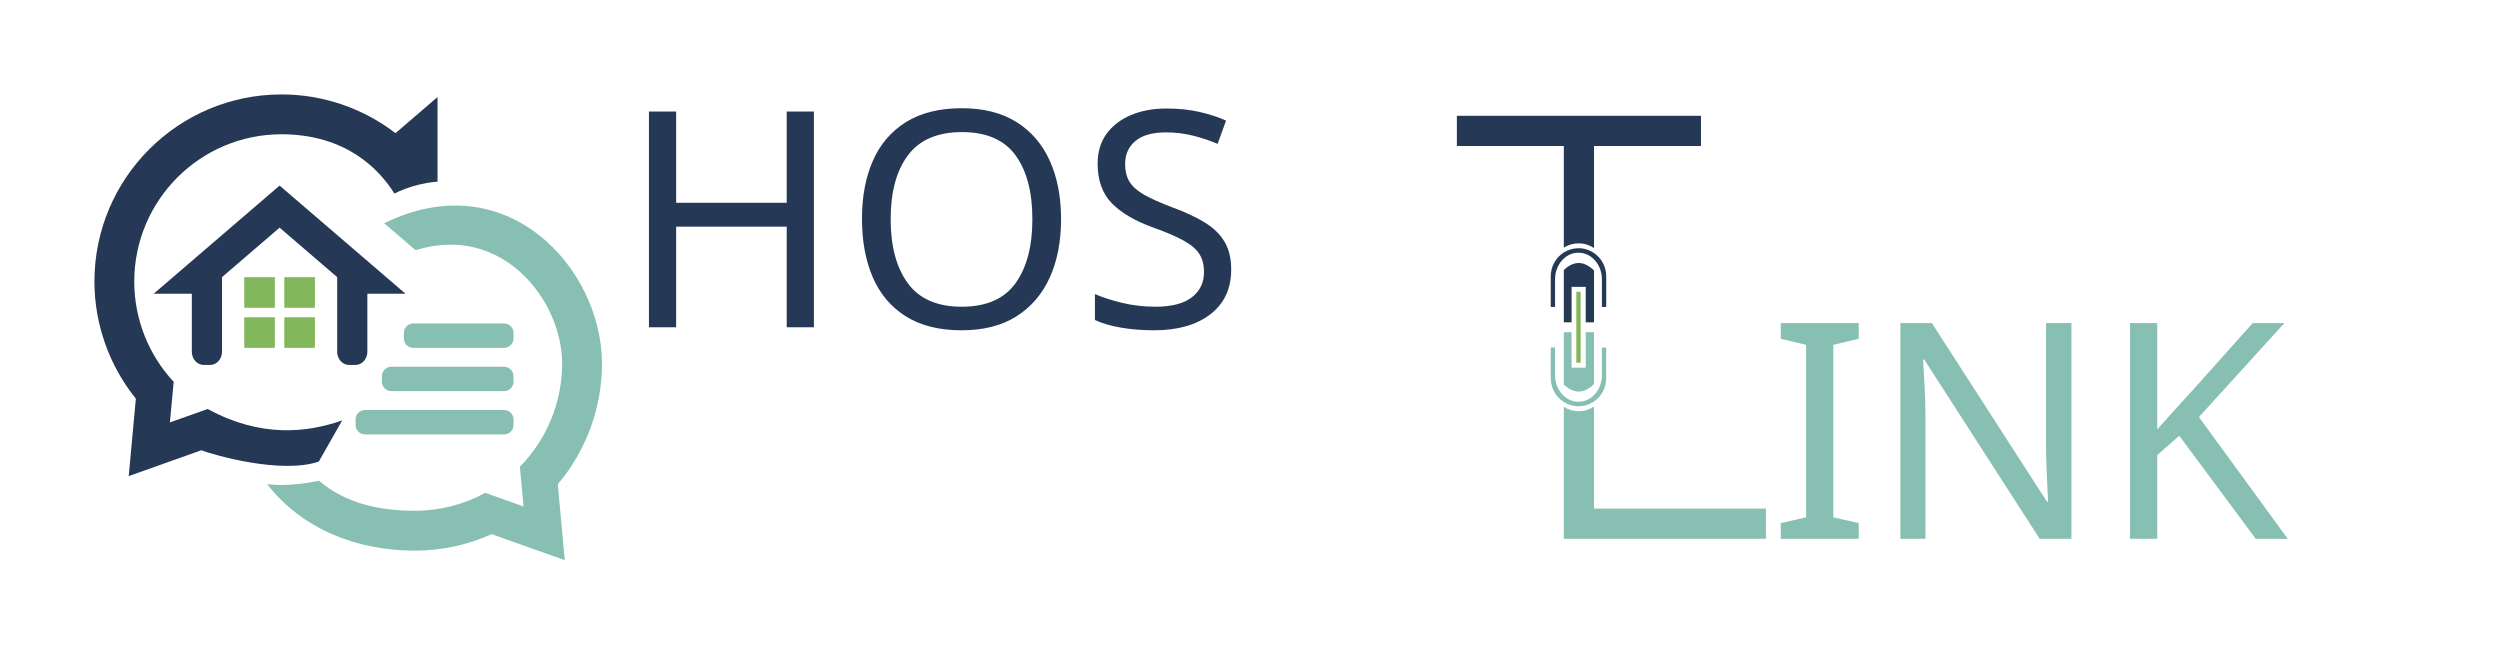
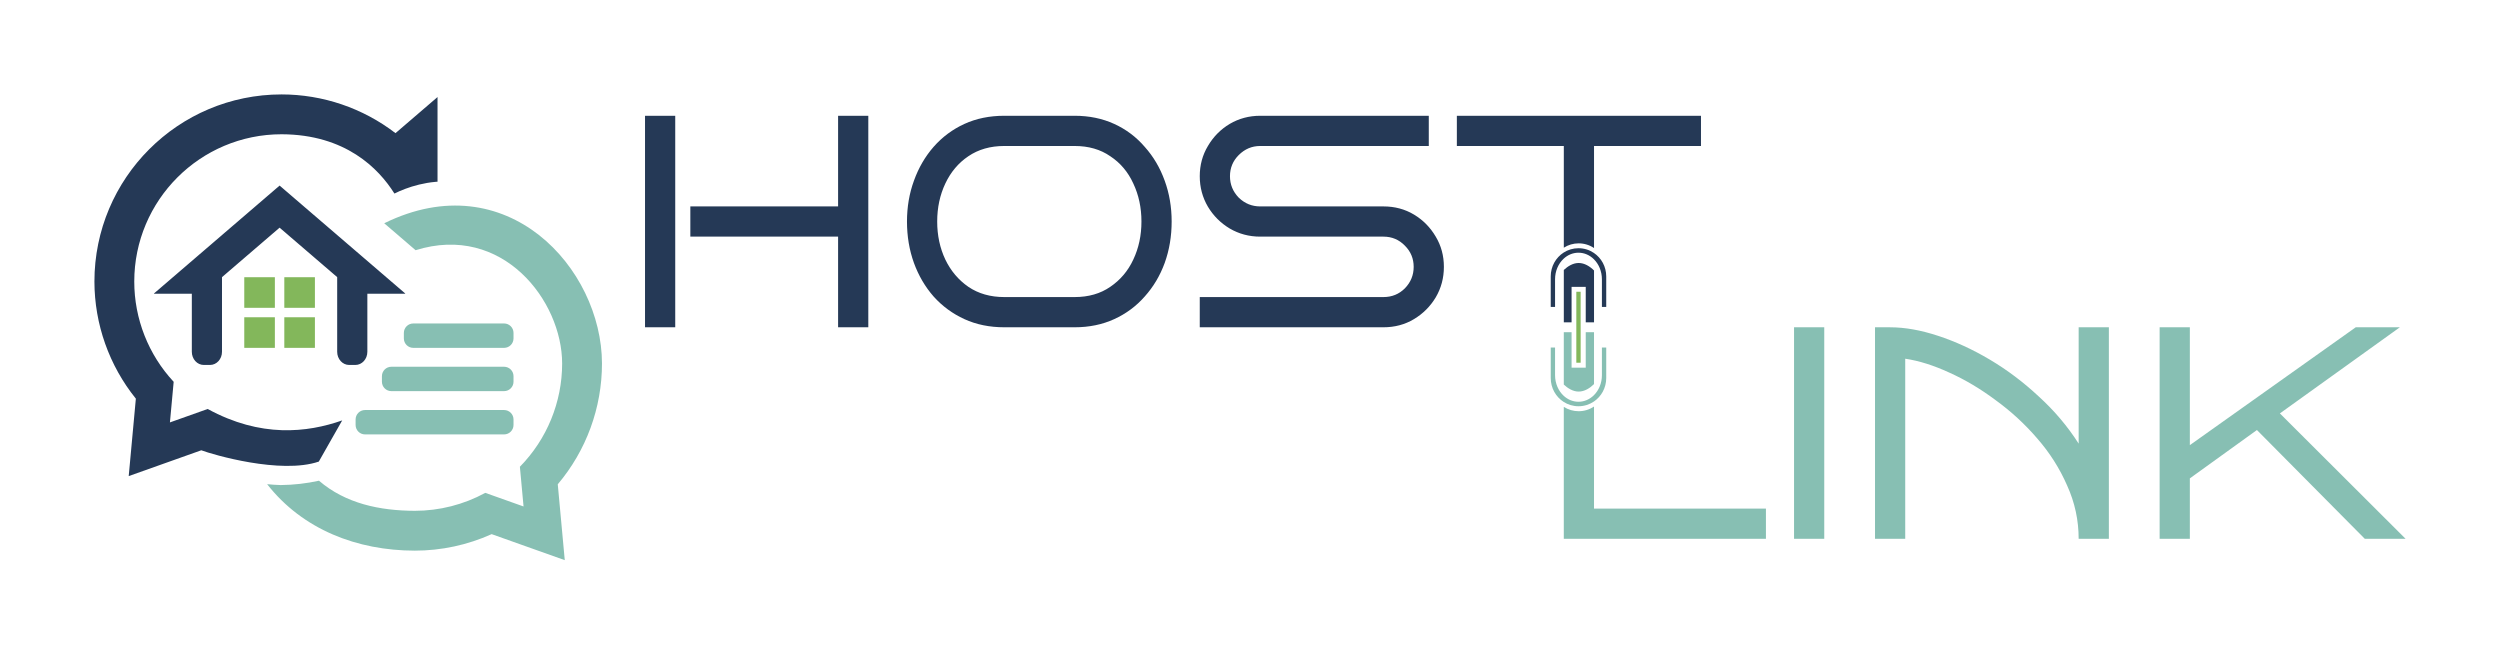
- <svg xmlns="http://www.w3.org/2000/svg" version="1.0" width="1588.642" height="415.951" viewBox="0 0 1588.642 415.951" preserveAspectRatio="xMidYMid" id="svg20">
-   <defs id="defs20">
-     </defs>
-   <g fill="#253956" id="g13" style="display:none" transform="translate(220.3004,-294.4651)">
-     <path d="m 322,599.2 c 0,-0.4 0.9,-11.7 2.1,-25 l 2.1,-24.4 -4.9,-7.1 c -9.5,-13.6 -15.7,-28.6 -18.9,-45.5 -2.2,-11.6 -1.5,-34.1 1.5,-46.3 6.1,-25.8 19.9,-47.6 40.6,-64.4 13.5,-10.9 27.7,-18.5 42.2,-22.6 33.4,-9.3 65.6,-5.1 96.3,12.6 l 10.568,7.011 C 505.171,375.448 508.948,372.284 518.5,366.5 v 21.5 21.5 c -10.146,-0.774 -17.32,1.19 -26.797,5.784 C 465.303,390.984 425.9,379.3 394.4,388 c -35.4,9.7 -62.4,40.3 -67.3,76.5 -1.3,9.3 -0.6,26.6 1.4,35 3.2,13.8 10.6,28.9 19.6,39.5 l 4.2,4.9 -0.7,6.3 c -0.4,3.5 -0.9,8.4 -1.3,11 l -0.5,4.7 11.5,-5.3 11.5,-5.3 8.4,2.8 c 13.9,4.5 28,6.2 45.3,5.6 15.8,-0.6 24.8,-2.1 37.2,-6.2 4.2,-1.4 7.7,-2.4 7.9,-2.2 0.3,0.2 -5.1,5.7 -11.8,12.3 -7.312,7.054 -11.922,11.68 -17.953,16.385 -0.551,0.43 -7.72,1.49 -13.347,2.315 -9,1.2 -25.7,-0.1 -41.8,-3.4 l -10.2,-2 -24.5,8.4 c -13.5,4.7 -25.7,9 -27.2,9.6 -1.6,0.6 -2.8,0.7 -2.8,0.3 z" id="path3" />
-     <path d="m 789.3,540 c -10.2,-2.2 -19.6,-8.7 -23.5,-16.4 -3,-5.9 -3.5,-15.9 -1.2,-23.2 5.7,-18.1 33.5,-26.8 54.9,-17 6.9,3.1 10.6,6.5 14,12.8 2.5,4.6 2.9,6.4 2.9,13.4 0,6.8 -0.4,9 -2.8,13.7 -5.4,11.1 -15.4,16.6 -31.1,17.2 -4.9,0.2 -10.9,0 -13.2,-0.5 z m 19.5,-10.5 c 4.9,-2.1 8.1,-5.2 10.3,-10 3.5,-7.6 1.7,-19.9 -3.7,-24.7 -6,-5.3 -18.7,-6.7 -26.1,-2.9 -6.8,3.4 -9.5,7.9 -10.1,16.4 -0.7,11.2 3.1,17.8 12.3,21.4 4.3,1.7 13,1.6 17.3,-0.2 z" id="path4" />
-     <path d="m 856.5,540 c -12.4,-2.9 -12.2,-2.8 -10.4,-9.3 0.8,-3 1.4,-3.7 2.7,-3.2 9.2,3.6 24.6,4.6 30.7,2.1 6,-2.5 6.9,-8 1.9,-11.2 -1.3,-0.9 -7.6,-2.9 -14,-4.5 -13.1,-3.2 -16.9,-5.1 -20.2,-10 -1.9,-2.8 -2.3,-4.3 -1.9,-8.3 0.4,-4.2 1,-5.5 4.5,-8.7 5.1,-4.8 13,-7.2 23.7,-7.3 7.7,0 17.6,1.6 20.3,3.3 1,0.6 1.1,1.7 0.2,5.3 l -1.2,4.6 -4.6,-1.5 c -7.1,-2.2 -20.9,-2.2 -24.9,0 -3.8,2 -4.4,5.6 -1.5,8.5 1.1,1.1 6.6,3 12.6,4.6 19,4.7 24,8.4 24.1,18 0,7.2 -3,11.7 -10.2,15.2 -4.9,2.5 -6.9,2.8 -16.7,3.1 -6.1,0.1 -12.9,-0.2 -15.1,-0.7 z" id="path5" />
-     <path d="m 927.1,540 c -4.4,-1 -8.1,-3.9 -10.6,-8.1 -1.8,-3 -2,-5.6 -2.3,-22.6 L 913.8,490 h -4.9 -4.9 v -4.5 -4.5 h 5 5 v -8.5 c 0,-6 0.4,-8.7 1.3,-8.9 0.6,-0.3 4.2,-0.7 8,-1 l 6.7,-0.7 v 9.6 9.5 h 9.5 9.5 v 4.5 4.5 h -9.5 -9.5 v 17.8 c 0,16.3 0.2,18 2,19.9 2.6,2.9 6.7,3.6 12.5,2.3 2.6,-0.6 5,-0.9 5.2,-0.6 0.3,0.2 0.5,2.6 0.6,5.2 0.2,4.6 0.1,4.9 -2.8,5.5 -4.2,0.9 -16.3,0.9 -20.4,-0.1 z" id="path6" />
-     <path d="m 668,497 v -43 h 8 8 v 19 19 h 25.5 25.5 v -19 -19 h 7.4 7.3 l 0.6,7.8 c 0.3,4.2 0.5,23.5 0.3,42.7 l -0.2,35 -7.7,0.3 -7.7,0.3 -0.2,-18.3 -0.3,-18.3 -25.2,-0.3 L 684,503 v 18.5 18.5 h -8 -8 z" id="path7" />
-     <path d="m 965,497 v -43 h 7.5 7.5 l 0.2,37.3 0.3,37.2 20.8,0.3 20.7,0.2 v 5.5 5.5 H 993.5 965 Z" id="path8" />
-     <path d="M 1034,510.5 V 481 h 8 8 l -0.2,29.3 -0.3,29.2 -7.7,0.3 -7.8,0.3 z" id="path9" />
-     <path d="M 1068,510.5 V 481 h 7 c 6.7,0 7,0.1 7,2.4 0,5.3 0.8,5.6 6.1,2 6.3,-4.2 11.5,-5.7 19.9,-5.7 12.7,-0.1 22.4,5.7 24.9,15 0.6,2.1 1.1,13 1.1,24.6 V 540 h -7.4 -7.5 l -0.3,-20.2 c -0.3,-23.3 -0.9,-25.4 -7.8,-28.2 -8.1,-3.2 -18.7,-1 -24,5 l -3,3.5 v 19.9 20 h -8 -8 z" id="path10" />
-     <path d="m 1150,497 v -43 h 8 8 v 27.7 27.8 l 8.3,-8.1 c 4.5,-4.4 11.2,-10.8 14.9,-14.2 l 6.6,-6.2 h 8.6 c 4.7,0 8.6,0.3 8.5,0.8 -0.1,0.4 -6.8,6.8 -14.9,14.2 -8.1,7.4 -14.7,13.8 -14.7,14.2 0.1,0.3 7.2,7.1 15.7,15 l 15.4,14.3 -9.2,0.3 -9.3,0.3 -10.2,-9.9 c -5.6,-5.4 -12.3,-11.8 -14.9,-14.2 l -4.8,-4.3 v 14.2 14.1 h -8 -8 z" id="path11" />
-     <path d="M 376.5,531.5 C 374,529.1 374,529 374,509.6 v -19.5 l -12.6,-0.3 -12.7,-0.3 41.8,-33.5 c 23,-18.4 42.7,-34.1 43.7,-34.8 1.6,-1.2 2.9,-0.5 11.6,6.5 27.5,22.2 57.8,46.6 66.7,53.8 l 10,8 -12.7,0.3 -12.8,0.3 v 18.8 c 0,10.4 -0.3,19.7 -0.6,20.6 -1.8,4.5 -13.1,6.1 -17.8,2.4 l -2.6,-2 v -25.2 -25.2 l -6.8,-5.5 c -3.7,-3 -12.7,-10.1 -19.9,-15.8 l -13.3,-10.4 -19.9,15.9 -20,15.8 -0.1,24.8 v 24.8 l -2.6,2.4 c -2.2,2.1 -3.7,2.5 -8.6,2.5 -4.9,0 -6.3,-0.4 -8.3,-2.5 z" id="path12" />
-     <path d="m 1039.1,467.9 c -4.2,-0.9 -5.9,-2.6 -6.7,-6.6 -0.5,-2.7 -0.1,-3.7 2.4,-6.3 7.1,-7.1 18.6,-0.6 14.8,8.4 -1.6,3.9 -5.5,5.6 -10.5,4.5 z" id="path13" />
+ <svg xmlns="http://www.w3.org/2000/svg" preserveAspectRatio="xMidYMid" viewBox="0 0 1588.642 415.951">
+   <path d="M322.486 388.791v-53.789l-26.71 22.943a118.95 118.95 0 0 0-72.374-24.613c-65.692 0-118.946 53.254-118.945 118.945a118.94 118.94 0 0 0 26.33 74.383l-4.539 49.211 46.117-16.408c7.28 2.757 50.465 15.427 74.678 7.193 6.294-10.902 7.333-13.125 14.867-26.176-22.258 7.806-51.761 11.168-85.473-7.261l-24 8.537 2.38-25.799a93.63 93.63 0 0 1-25.042-63.68c0-51.708 41.918-93.627 93.627-93.627 40.63.13 61.666 21.755 71.62 37.559l.156.092c1.793-.92 4.096-1.957 6.79-2.965 5.219-1.952 11.902-3.79 19.177-4.44q.667-.06 1.341-.105" style="display:inline;fill:#253956;stroke-width:25.961" transform="translate(-44.457 -273.332)" />
+   <path d="m288.617 415.207 19.932 17.12c55.23-17.236 93.102 32.13 93.125 71.972a93.63 93.63 0 0 1-26.854 65.629l2.328 25.242-24.314-8.65a93.6 93.6 0 0 1-44.787 11.406c-22.281-.07-43.99-4.601-60.893-19.12a119 119 0 0 1-24.297 2.762q-4.335-.125-8.65-.566c22.524 28.836 57.25 42.217 93.84 42.242 16.837 0 33.483-3.575 48.836-10.488l46.455 16.527-4.445-48.205a118.94 118.94 0 0 0 28.1-76.78c-.13-60.583-60.563-127.354-138.376-89.091" style="fill:#87bfb3;stroke-width:25.961" transform="translate(-44.457 -273.332)" />
+   <path d="M199.68 449.491v19.446h19.445V449.49zm25.445 0v19.446h19.445V449.49zm-25.445 25.446v19.445h19.445v-19.445zm25.445 0v19.445h19.445v-19.445z" style="fill:#83b75b;fill-opacity:1;stroke:none;stroke-width:22.677;stroke-dasharray:none;stroke-opacity:1" transform="translate(-44.457 -273.332)" />
+   <path d="m222.125 391.258-79.818 68.558V460h24.045v36.863c0 4.647 3.4 8.387 7.622 8.387h3.93c4.224 0 7.623-3.74 7.623-8.387V460h.002v-10.559l36.596-31.435 36.596 31.435v7.637l-.002.184v39.601c0 4.647 3.4 8.387 7.623 8.387h3.93c4.223 0 7.623-3.74 7.623-8.387V460h24.048v-.184z" style="fill:#253956;fill-opacity:1;stroke-width:21.62" transform="translate(-44.457 -273.332)" />
+   <g style="fill:#87bfb3;fill-opacity:1;stroke:none;stroke-width:3.78;stroke-dasharray:none;stroke-opacity:1" transform="translate(-245.533 -297.637)">
+     <rect width="69.688" height="15.5" x="502.163" y="503.188" rx="6" style="fill:#87bfb3;fill-opacity:1;stroke:none;stroke-width:3.381;stroke-dasharray:none;stroke-opacity:1" />
+     <rect width="83.626" height="15.5" x="488.225" y="530.688" rx="6" style="fill:#87bfb3;fill-opacity:1;stroke:none;stroke-width:3.381;stroke-dasharray:none;stroke-opacity:1" />
+     <rect width="100.351" height="15.5" x="471.5" y="558.188" rx="6" style="fill:#87bfb3;fill-opacity:1;stroke:none;stroke-width:3.381;stroke-dasharray:none;stroke-opacity:1" />
  </g>
-   <g fill="#87bfb3" id="g15" style="display:inline" transform="translate(6.754185,-226.5829)">
-     <path d="m 571,636.9 -24.5,-9 -4.5,1.5 c -28.2,9.6 -62.5,9.2 -89.6,-0.9 -13,-4.9 -28.9,-15.2 -38.4,-24.9 l -4.4,-4.6 h 9.2 c 5.1,0 12.7,-0.7 16.9,-1.6 l 7.6,-1.6 10.8,5.2 c 26,12.3 54,14 79.7,5 8.394,-2.98 13.069,-4.436 14.449,-4.943 7.232,3.979 23.939,11.163 24.719,11.577 0.552,0.293 -0.831,-9.884 -3.268,-24.334 l 4.4,-5.4 c 15.5,-19.1 22.8,-39.2 22.9,-62.5 0.1,-42.4 -30.8,-74.6 -71.5,-74.7 -9.9,-0.1 -13.3,0.6 -23.1,4.5 l -5.1,2.1 -9.2,-7.8 c -5,-4.3 -9.1,-8.1 -9.1,-8.4 0,-1.5 13.2,-8.2 22,-11.2 19.189,-6.61 44.105,-2.432 48.9,-1.1 28.8,7.9 50.8,26.4 63.7,53.7 6.5,13.6 8.8,25 8.7,43.5 -0.1,25 -5.7,43.6 -19.5,65.2 -2.7,4.2 -5.6,8.2 -6.4,8.9 -1.2,1 -1.4,2.7 -1,8.3 0.3,3.9 1,13.6 1.6,21.6 0.6,8 1.3,16 1.6,17.8 0.4,2.6 0.2,3.2 -1.3,3.1 -1,0 -12.8,-4.1 -26.3,-9 z" id="path14" style="display:none" />
-   </g>
-   <g fill="#83b75b" id="g20" style="display:none" transform="translate(6.754185,-226.5829)">
-     <path d="m 414.7,519.3 c -0.4,-0.3 -0.7,-4.4 -0.7,-9 V 502 h 9.5 9.5 v 9 9 h -8.8 c -4.9,0 -9.2,-0.3 -9.5,-0.7 z" id="path16" />
-     <path d="m 439,511 v -9 h 9.5 9.5 v 9 9 h -9.5 -9.5 z" id="path17" />
-     <path d="m 414,487 v -9 h 9.5 9.5 v 9 9 h -9.5 -9.5 z" id="path18" />
-     <path d="m 439,487 v -9 h 9.5 9.5 v 9 9 h -9.5 -9.5 z" id="path19" />
-     <path d="m 544.2,387.8 c -3.8,-2.7 -7.2,-9.1 -7.2,-13.6 0,-7.4 4.7,-13.2 12.1,-15.2 6.1,-1.7 10.8,-0.3 15.7,4.5 4,4 4.2,4.5 4.2,10.1 0,10.2 -6.3,16.4 -16.7,16.4 -3.4,0 -5.8,-0.7 -8.1,-2.2 z" id="path20" />
-   </g>
-   <g id="layer1" transform="translate(6.754185,-226.5829)" />
-   <g id="g96" transform="translate(-44.45703,-273.332)">
-     <path d="m 322.486,388.791 v -53.789 l -26.711,22.943 c -20.543,-15.778 -45.924,-24.595 -72.373,-24.613 -65.692,-1.7e-4 -118.946,53.254 -118.945,118.945 0.057,27.068 9.345,53.307 26.33,74.383 l -4.539,49.211 46.117,-16.408 c 7.279,2.757 50.464,15.427 74.678,7.193 6.294,-10.902 7.333,-13.125 14.867,-26.176 -22.259,7.806 -51.761,11.167 -85.473,-7.262 l -24,8.537 2.379,-25.799 c -16.083,-17.307 -25.028,-40.054 -25.041,-63.68 -3.8e-4,-51.709 41.918,-93.627 93.627,-93.627 40.63,0.129 61.666,21.755 71.619,37.559 l 0.156,0.092 c 1.793,-0.919 4.096,-1.957 6.791,-2.965 5.218,-1.951 11.901,-3.791 19.176,-4.439 0.445,-0.04 0.893,-0.075 1.342,-0.105 z" style="display:inline;fill:#253956;stroke-width:25.961" id="path57" />
-     <path d="m 288.617,415.207 19.932,17.119 c 55.229,-17.235 93.102,32.131 93.125,71.973 -2.1e-4,24.551 -9.644,48.12 -26.854,65.629 l 2.328,25.242 -24.314,-8.65 c -13.741,7.485 -29.139,11.406 -44.787,11.406 -22.281,-0.071 -43.991,-4.601 -60.893,-19.119 -7.983,1.753 -16.125,2.678 -24.297,2.762 -2.889,-0.084 -5.775,-0.273 -8.65,-0.566 22.524,28.836 57.25,42.217 93.84,42.242 16.838,-1.8e-4 33.483,-3.575 48.836,-10.488 l 46.455,16.527 -4.445,-48.205 c 18.145,-21.469 28.1,-48.67 28.1,-76.779 -0.129,-60.584 -60.562,-127.355 -138.375,-89.092 z" style="fill:#87bfb3;stroke-width:25.961" id="path55" />
-     <circle style="display:none;fill:#83b75b;fill-opacity:1;stroke:none;stroke-width:22.677;stroke-dasharray:none;stroke-opacity:1" id="path42" cx="359.256" cy="350.236" r="17.147" />
-     <path id="rect42" style="fill:#83b75b;fill-opacity:1;stroke:none;stroke-width:22.677;stroke-dasharray:none;stroke-opacity:1" d="m 199.68,449.491 v 19.445 H 219.125 v -19.445 z m 25.445,0 v 19.445 h 19.445 v -19.445 z m -25.445,25.445 V 494.382 H 219.125 v -19.445 z m 25.445,0 v 19.445 h 19.445 v -19.445 z" />
-     <path d="m 222.125,391.258 -79.818,68.559 V 460 h 24.045 v 36.863 c 0,4.646 3.4,8.387 7.623,8.387 h 3.93 c 4.223,0 7.623,-3.74 7.623,-8.387 V 460 h 0.002 v -10.559 l 36.596,-31.436 36.596,31.436 v 7.637 c -9.1e-4,0.061 -0.002,0.122 -0.002,0.184 v 39.602 c 0,4.646 3.4,8.387 7.623,8.387 h 3.93 c 4.223,0 7.623,-3.74 7.623,-8.387 V 460 h 24.049 v -0.184 z" style="fill:#253956;fill-opacity:1;stroke-width:21.62" id="path53" />
-     <g id="g55" transform="translate(-201.0757,-24.30482)" style="fill:#87bfb3;fill-opacity:1;stroke:none;stroke-width:3.78;stroke-dasharray:none;stroke-opacity:1">
-       <rect style="fill:#87bfb3;fill-opacity:1;stroke:none;stroke-width:3.381;stroke-dasharray:none;stroke-opacity:1" id="rect54" width="69.688" height="15.5" x="502.163" y="503.188" rx="6" />
-       <rect style="fill:#87bfb3;fill-opacity:1;stroke:none;stroke-width:3.381;stroke-dasharray:none;stroke-opacity:1" id="rect54-7" width="83.626" height="15.5" x="488.225" y="530.688" rx="6" />
-       <rect style="fill:#87bfb3;fill-opacity:1;stroke:none;stroke-width:3.381;stroke-dasharray:none;stroke-opacity:1" id="rect54-7-0" width="100.351" height="15.5" x="471.5" y="558.188" rx="6" />
-     </g>
-   </g>
-   <g id="g97" transform="translate(-93.24582,-334.024)">
-     <text xml:space="preserve" style="font-style:italic;font-weight:800;font-size:192px;font-family:'JetBrainsMono Nerd Font Propo';-inkscape-font-specification:'JetBrainsMono Nerd Font Propo Ultra-Bold Italic';writing-mode:lr-tb;direction:ltr;fill:#253956;fill-opacity:1;stroke:none;stroke-width:3.78;stroke-dasharray:none;stroke-opacity:1" x="487" y="541.994" id="text57">
-       <tspan id="tspan57" x="487" y="541.994" style="font-style:normal;font-variant:normal;font-weight:normal;font-stretch:normal;font-size:192px;font-family:'Bruno Ace SC';-inkscape-font-specification:'Bruno Ace SC';fill:#253956;fill-opacity:1">HOS</tspan>
-     </text>
-     <text xml:space="preserve" style="font-style:normal;font-variant:normal;font-weight:normal;font-stretch:normal;font-size:192px;font-family:'Bruno Ace SC';-inkscape-font-specification:'Bruno Ace SC';writing-mode:lr-tb;direction:ltr;fill:#87bfb3;fill-opacity:1;stroke:none;stroke-width:3.78;stroke-dasharray:none;stroke-opacity:1" x="1217.152" y="676.406" id="text62">
-       <tspan id="tspan62" x="1217.152" y="676.406" style="direction:ltr">INK</tspan>
-     </text>
-     <g id="g69" transform="translate(75.10938,375.5938)">
-       <path d="m 1031.072,130.301 c -2.611,-2.575 -6.023,-4.754 -9.768,-4.754 -3.586,0 -6.869,2.051 -9.434,4.434 v 33.295 h 4.936 v -22.547 h 8.996 v 22.547 h 5.27 z" style="font-style:italic;font-weight:800;font-size:192px;font-family:'JetBrainsMono Nerd Font Propo';-inkscape-font-specification:'JetBrainsMono Nerd Font Propo Ultra-Bold Italic';fill:#253956;stroke-width:3.78" id="path91" />
-       <path d="m 943.904,32 v 19.199 h 67.967 v 64.631 c 2.724,-1.751 5.959,-2.762 9.434,-2.762 3.618,0 6.975,1.096 9.768,2.982 V 51.199 h 67.967 V 32 Z" style="font-style:italic;font-weight:800;font-size:192px;font-family:'JetBrainsMono Nerd Font Propo';-inkscape-font-specification:'JetBrainsMono Nerd Font Propo Ultra-Bold Italic';fill:#253956;stroke-width:3.78" id="path94" />
-       <path d="m 1031.059,216.764 c -2.79,1.881 -6.141,2.975 -9.754,2.975 -3.48,0 -6.718,-1.016 -9.445,-2.771 v 83.838 h 128.447 v -19.199 h -109.248 z" style="font-size:192px;font-family:'Bruno Ace SC';-inkscape-font-specification:'Bruno Ace SC';fill:#87bfb3;stroke-width:3.78" id="path82" />
-       <path d="m 1025.803,169.531 v 22.545 h -8.996 v -22.545 h -4.947 v 33.283 c 2.566,2.39 5.853,4.445 9.445,4.445 3.738,0 7.145,-2.175 9.754,-4.742 v -32.986 z" style="font-size:192px;font-family:'Bruno Ace SC';-inkscape-font-specification:'Bruno Ace SC';fill:#87bfb3;stroke-width:3.78" id="path81" />
-     </g>
-     <g id="g62-9" transform="matrix(0,0.2988701,-0.2988701,0,1319.569,225.1631)">
-       <g id="g61-9" transform="translate(0,-0.029295)" style="display:none" />
-       <path d="m 1103.13,806.032 h 64.873 c 21.399,0 40.108,-10.911 50.725,-27.401 5.875,-9.125 9.273,-19.96 9.273,-31.603 0,-12.087 -3.66,-23.3 -9.953,-32.636 -10.725,-15.911 -29.097,-26.362 -50.045,-26.362 h -64.873 v 9.195 h 58.737 c 17.14,0 32.45,6.639 42.811,17.168 8.59,8.729 13.776,20.128 13.776,32.636 0,12.019 -4.786,23.017 -12.783,31.603 -10.362,11.127 -26.109,18.207 -43.804,18.207 h -58.737 z" style="display:inline;fill:#87bfb3;stroke-width:3.78" id="path79" />
-       <path d="m 892.002,747.027 c 0,11.625 3.383,22.448 9.241,31.564 10.612,16.515 29.339,27.441 50.758,27.441 h 64.867 v -9.195 h -58.73 c -17.719,0 -33.482,-7.094 -43.844,-18.246 -7.971,-8.58 -12.743,-19.566 -12.743,-31.564 0,-12.529 5.199,-23.947 13.815,-32.682 10.36,-10.503 25.655,-17.122 42.772,-17.122 h 58.73 v -9.195 h -64.867 c -20.929,0 -39.29,10.431 -50.019,26.317 -6.311,9.345 -9.979,20.576 -9.979,32.682 z" style="display:inline;fill:#253956;stroke-width:3.78" id="path92" />
-       <path d="m 984.551,751.621 h 75.44 0.02 75.434 v -9.188 h -75.434 -0.02 -75.44 z" style="display:inline;fill:#83b75b;stroke-width:12.828" id="path93" />
-     </g>
-   </g>
+   <path d="M645.016 541.994h-19.2v-57.6h-93.888v-19.2h93.888v-57.6h19.2zm-122.688 0h-19.2v-134.4h19.2zm315.456-67.2q0 14.016-4.416 26.304-4.416 12.096-12.672 21.312-8.064 9.216-19.392 14.4t-25.152 5.184h-44.736q-14.016 0-25.344-5.184t-19.584-14.4q-8.064-9.216-12.48-21.312-4.416-12.288-4.416-26.304 0-13.824 4.416-25.92 4.416-12.288 12.48-21.504 8.256-9.408 19.584-14.592t25.344-5.184h44.736q13.824 0 25.152 5.184t19.392 14.592q8.256 9.216 12.672 21.504 4.416 12.096 4.416 25.92m-19.2 0q0-13.248-5.184-24.192-4.992-10.944-14.592-17.28-9.408-6.528-22.656-6.528h-44.736q-13.248 0-22.848 6.528-9.408 6.336-14.592 17.28t-5.184 24.192 5.184 24.192q5.184 10.752 14.592 17.28 9.6 6.528 22.848 6.528h44.736q13.248 0 22.656-6.528 9.6-6.528 14.592-17.28 5.184-10.944 5.184-24.192m192.192 28.8q0 10.56-5.184 19.392-5.184 8.64-13.824 13.824t-19.392 5.184H855.64v-19.2h116.736q8.064 0 13.632-5.568 5.568-5.76 5.568-13.632t-5.568-13.44q-5.568-5.76-13.632-5.76H894.04q-10.56 0-19.392-5.184-8.64-5.184-13.824-13.824-5.184-8.832-5.184-19.392t5.184-19.2q5.184-8.832 13.824-14.016 8.832-5.184 19.392-5.184h107.136v19.2H894.04q-7.872 0-13.632 5.76-5.568 5.568-5.568 13.44t5.568 13.632q5.76 5.568 13.632 5.568h78.336q10.752 0 19.392 5.184t13.824 14.016q5.184 8.64 5.184 19.2" aria-label="HOS" style="fill:#253956;stroke-width:3.78" transform="translate(-93.246 -334.024)" />
+   <path d="M1252.48 676.406h-19.2v-134.4h19.2zm51.455 0h-19.2v-134.4h9.6q14.016 0 30.336 5.376 16.512 5.376 33.024 15.168t31.104 23.424q14.784 13.44 25.344 29.952v-73.92h19.2v134.4h-19.2q0-17.664-7.296-33.792-7.104-16.32-19.008-29.952-11.904-13.824-26.496-24.384-14.4-10.752-29.376-17.472-14.976-6.912-28.032-8.832zm317.952 0h-25.92l-68.544-69.12-42.624 30.72v38.4h-19.2v-134.4h19.2v74.88l105.408-74.88h28.032l-76.224 54.72z" aria-label="INK" style="fill:#87bfb3;stroke-width:3.78" transform="translate(-93.246 -334.024)" />
+   <path d="M1031.072 130.3c-2.61-2.574-6.023-4.753-9.767-4.753-3.586 0-6.87 2.051-9.434 4.433v33.295h4.936V140.73h8.996v22.546h5.27zM943.904 32v19.2h67.967v64.63a17.4 17.4 0 0 1 9.434-2.762 17.4 17.4 0 0 1 9.767 2.983V51.199h67.967V32Z" style="fill:#253956;stroke-width:3.78" transform="translate(-18.136 41.57)" />
+   <path d="M1031.059 216.764a17.4 17.4 0 0 1-9.754 2.974 17.4 17.4 0 0 1-9.446-2.771v83.838h128.448v-19.2h-109.248zm-5.256-47.233v22.545h-8.996v-22.545h-4.948v33.283c2.567 2.39 5.854 4.446 9.446 4.446 3.738 0 7.145-2.175 9.754-4.742V169.53z" style="fill:#87bfb3;stroke-width:3.78" transform="translate(-18.136 41.57)" />
+   <path d="M1103.13 806.032h64.873c21.399 0 40.108-10.91 50.725-27.401 5.874-9.125 9.273-19.96 9.273-31.604 0-12.087-3.66-23.3-9.953-32.636-10.725-15.91-29.097-26.362-50.045-26.362h-64.873v9.195h58.736c17.14 0 32.45 6.639 42.811 17.167 8.59 8.73 13.776 20.129 13.776 32.636 0 12.02-4.786 23.017-12.782 31.604-10.362 11.126-26.11 18.206-43.805 18.206h-58.736z" style="display:inline;fill:#87bfb3;stroke-width:3.78" transform="rotate(90 667.592 558.731)scale(.29887)" />
+   <path d="M892.002 747.027c0 11.625 3.384 22.449 9.24 31.565 10.613 16.515 29.34 27.44 50.758 27.44h64.867v-9.195h-58.73c-17.72 0-33.483-7.094-43.844-18.245-7.971-8.58-12.743-19.566-12.743-31.565 0-12.528 5.2-23.947 13.815-32.681 10.36-10.503 25.655-17.122 42.772-17.122h58.73v-9.195H952c-20.928 0-39.29 10.43-50.019 26.317-6.311 9.344-9.979 20.575-9.979 32.681" style="display:inline;fill:#253956;stroke-width:3.78" transform="rotate(90 667.592 558.731)scale(.29887)" />
+   <path d="M984.551 751.621h150.895v-9.188H984.552z" style="display:inline;fill:#83b75b;stroke-width:12.828" transform="rotate(90 667.592 558.731)scale(.29887)" />
</svg>
